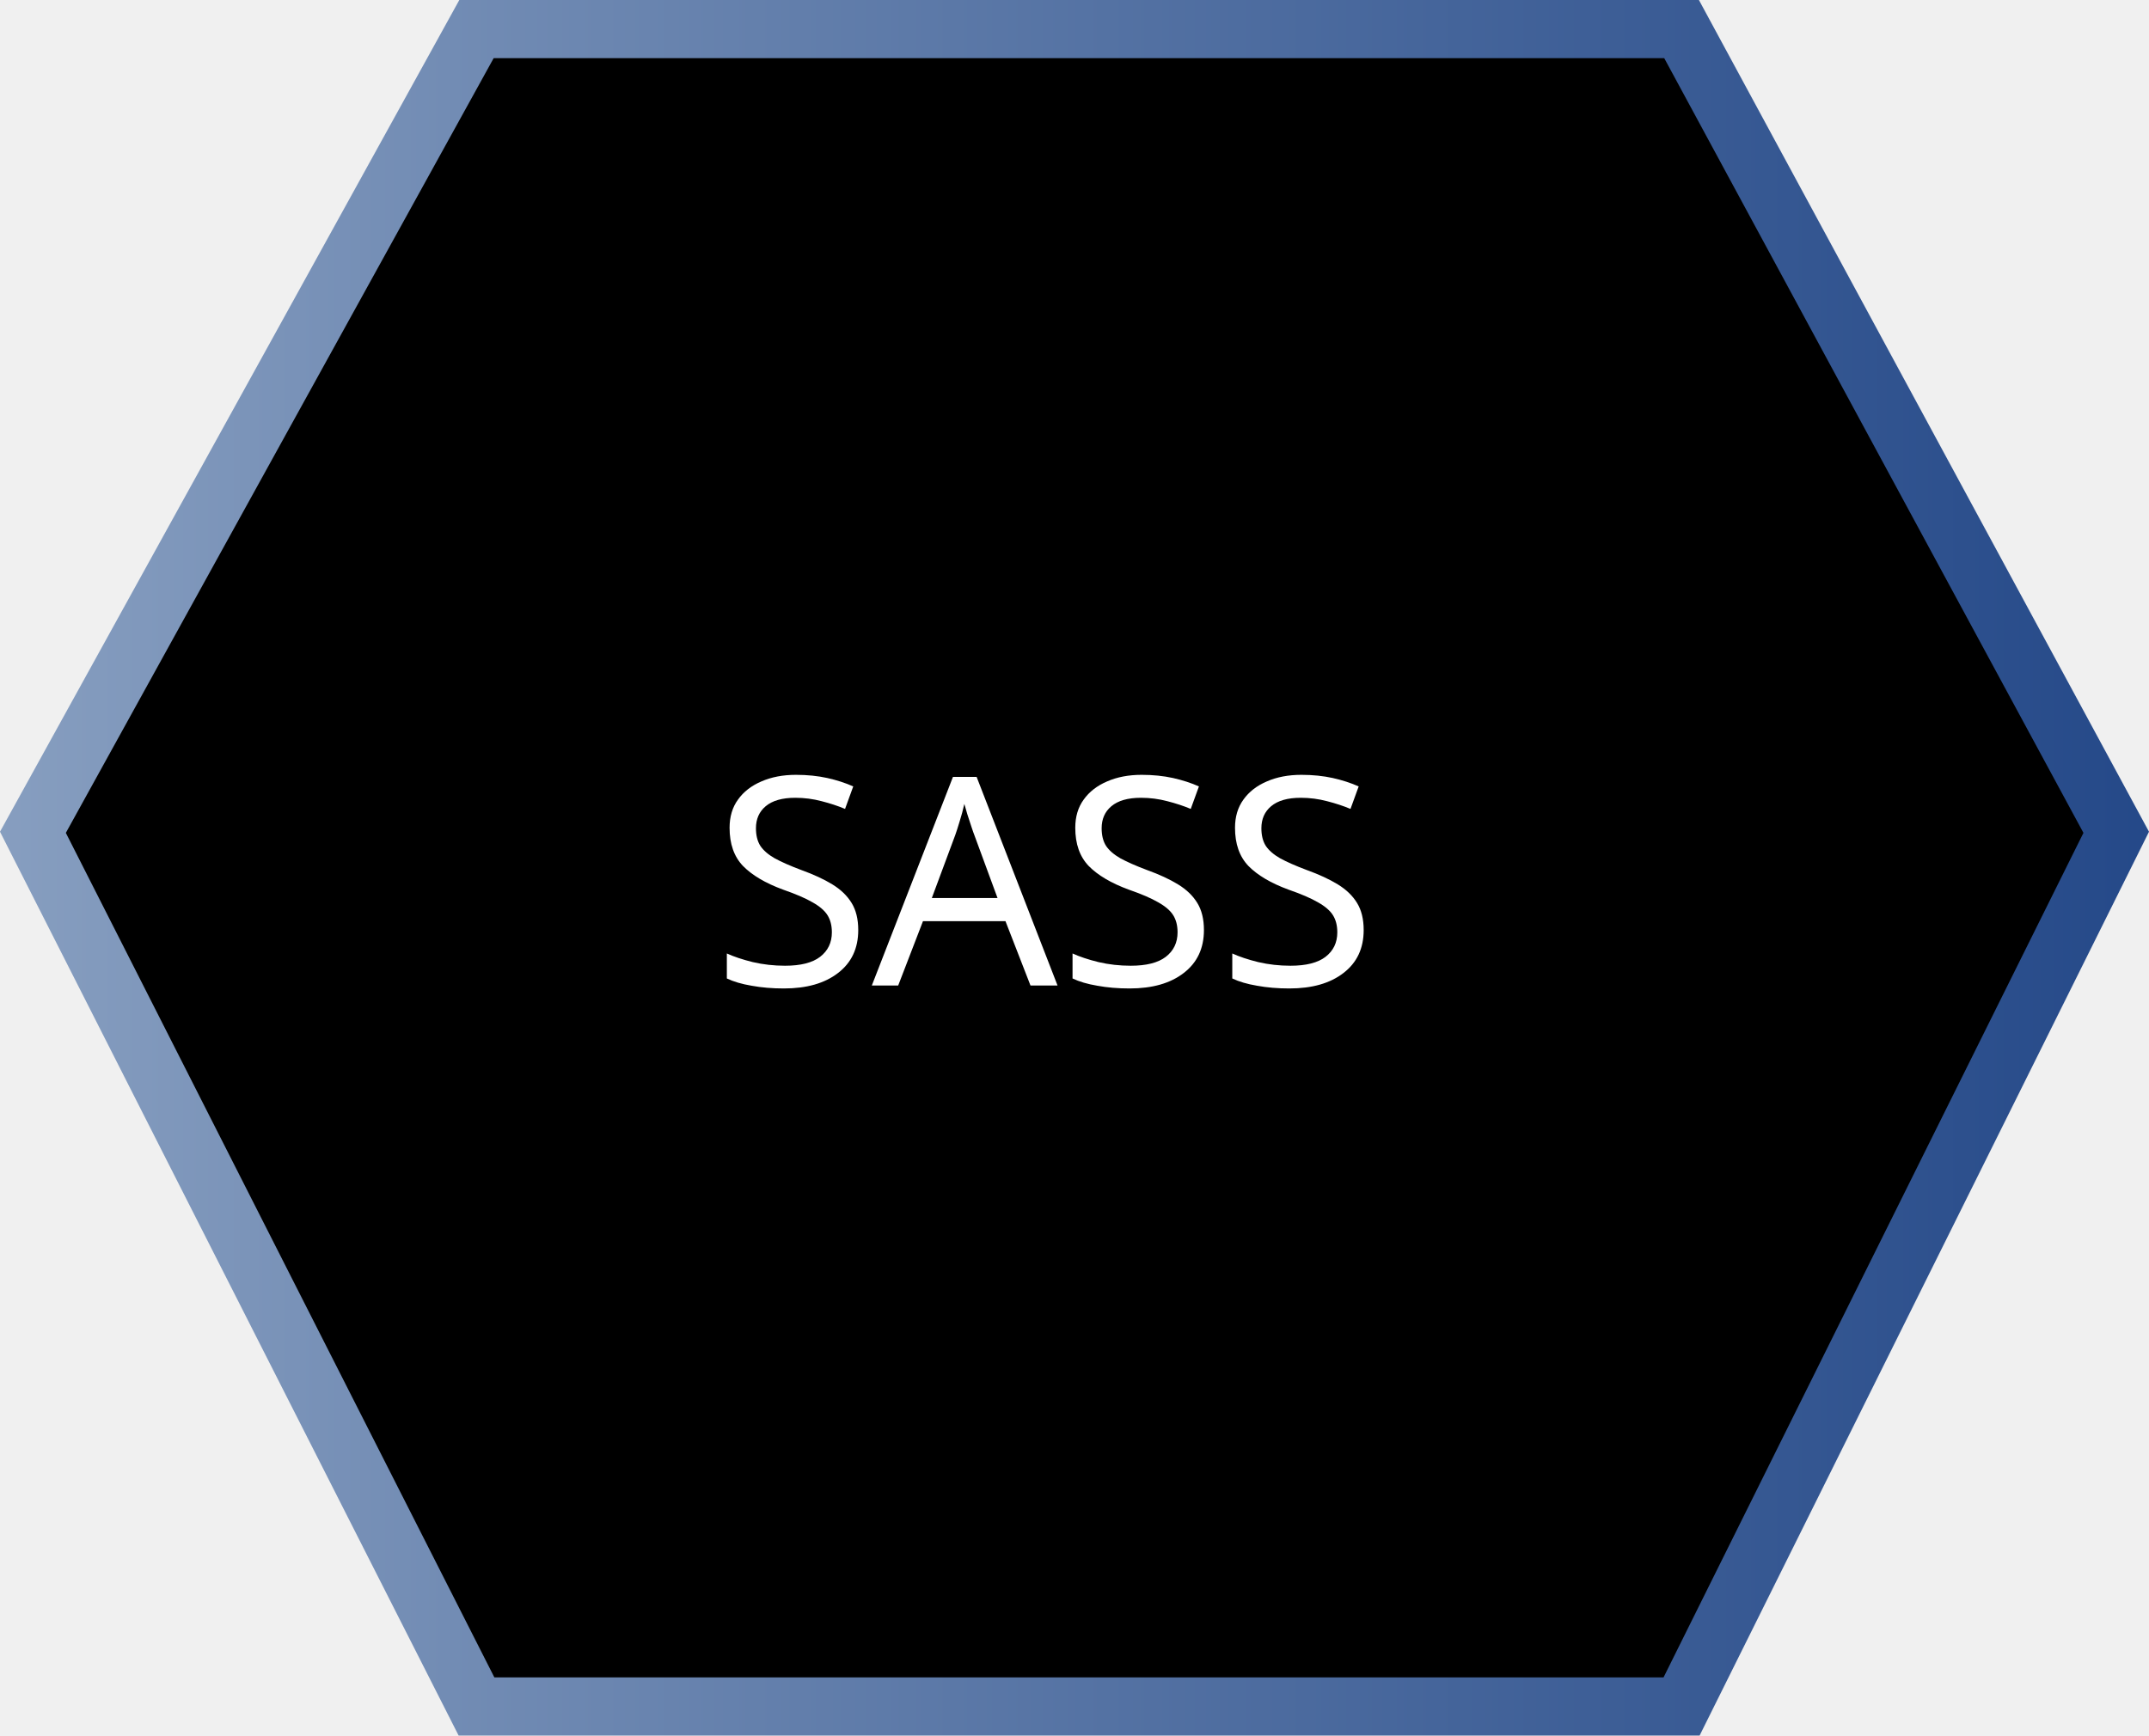
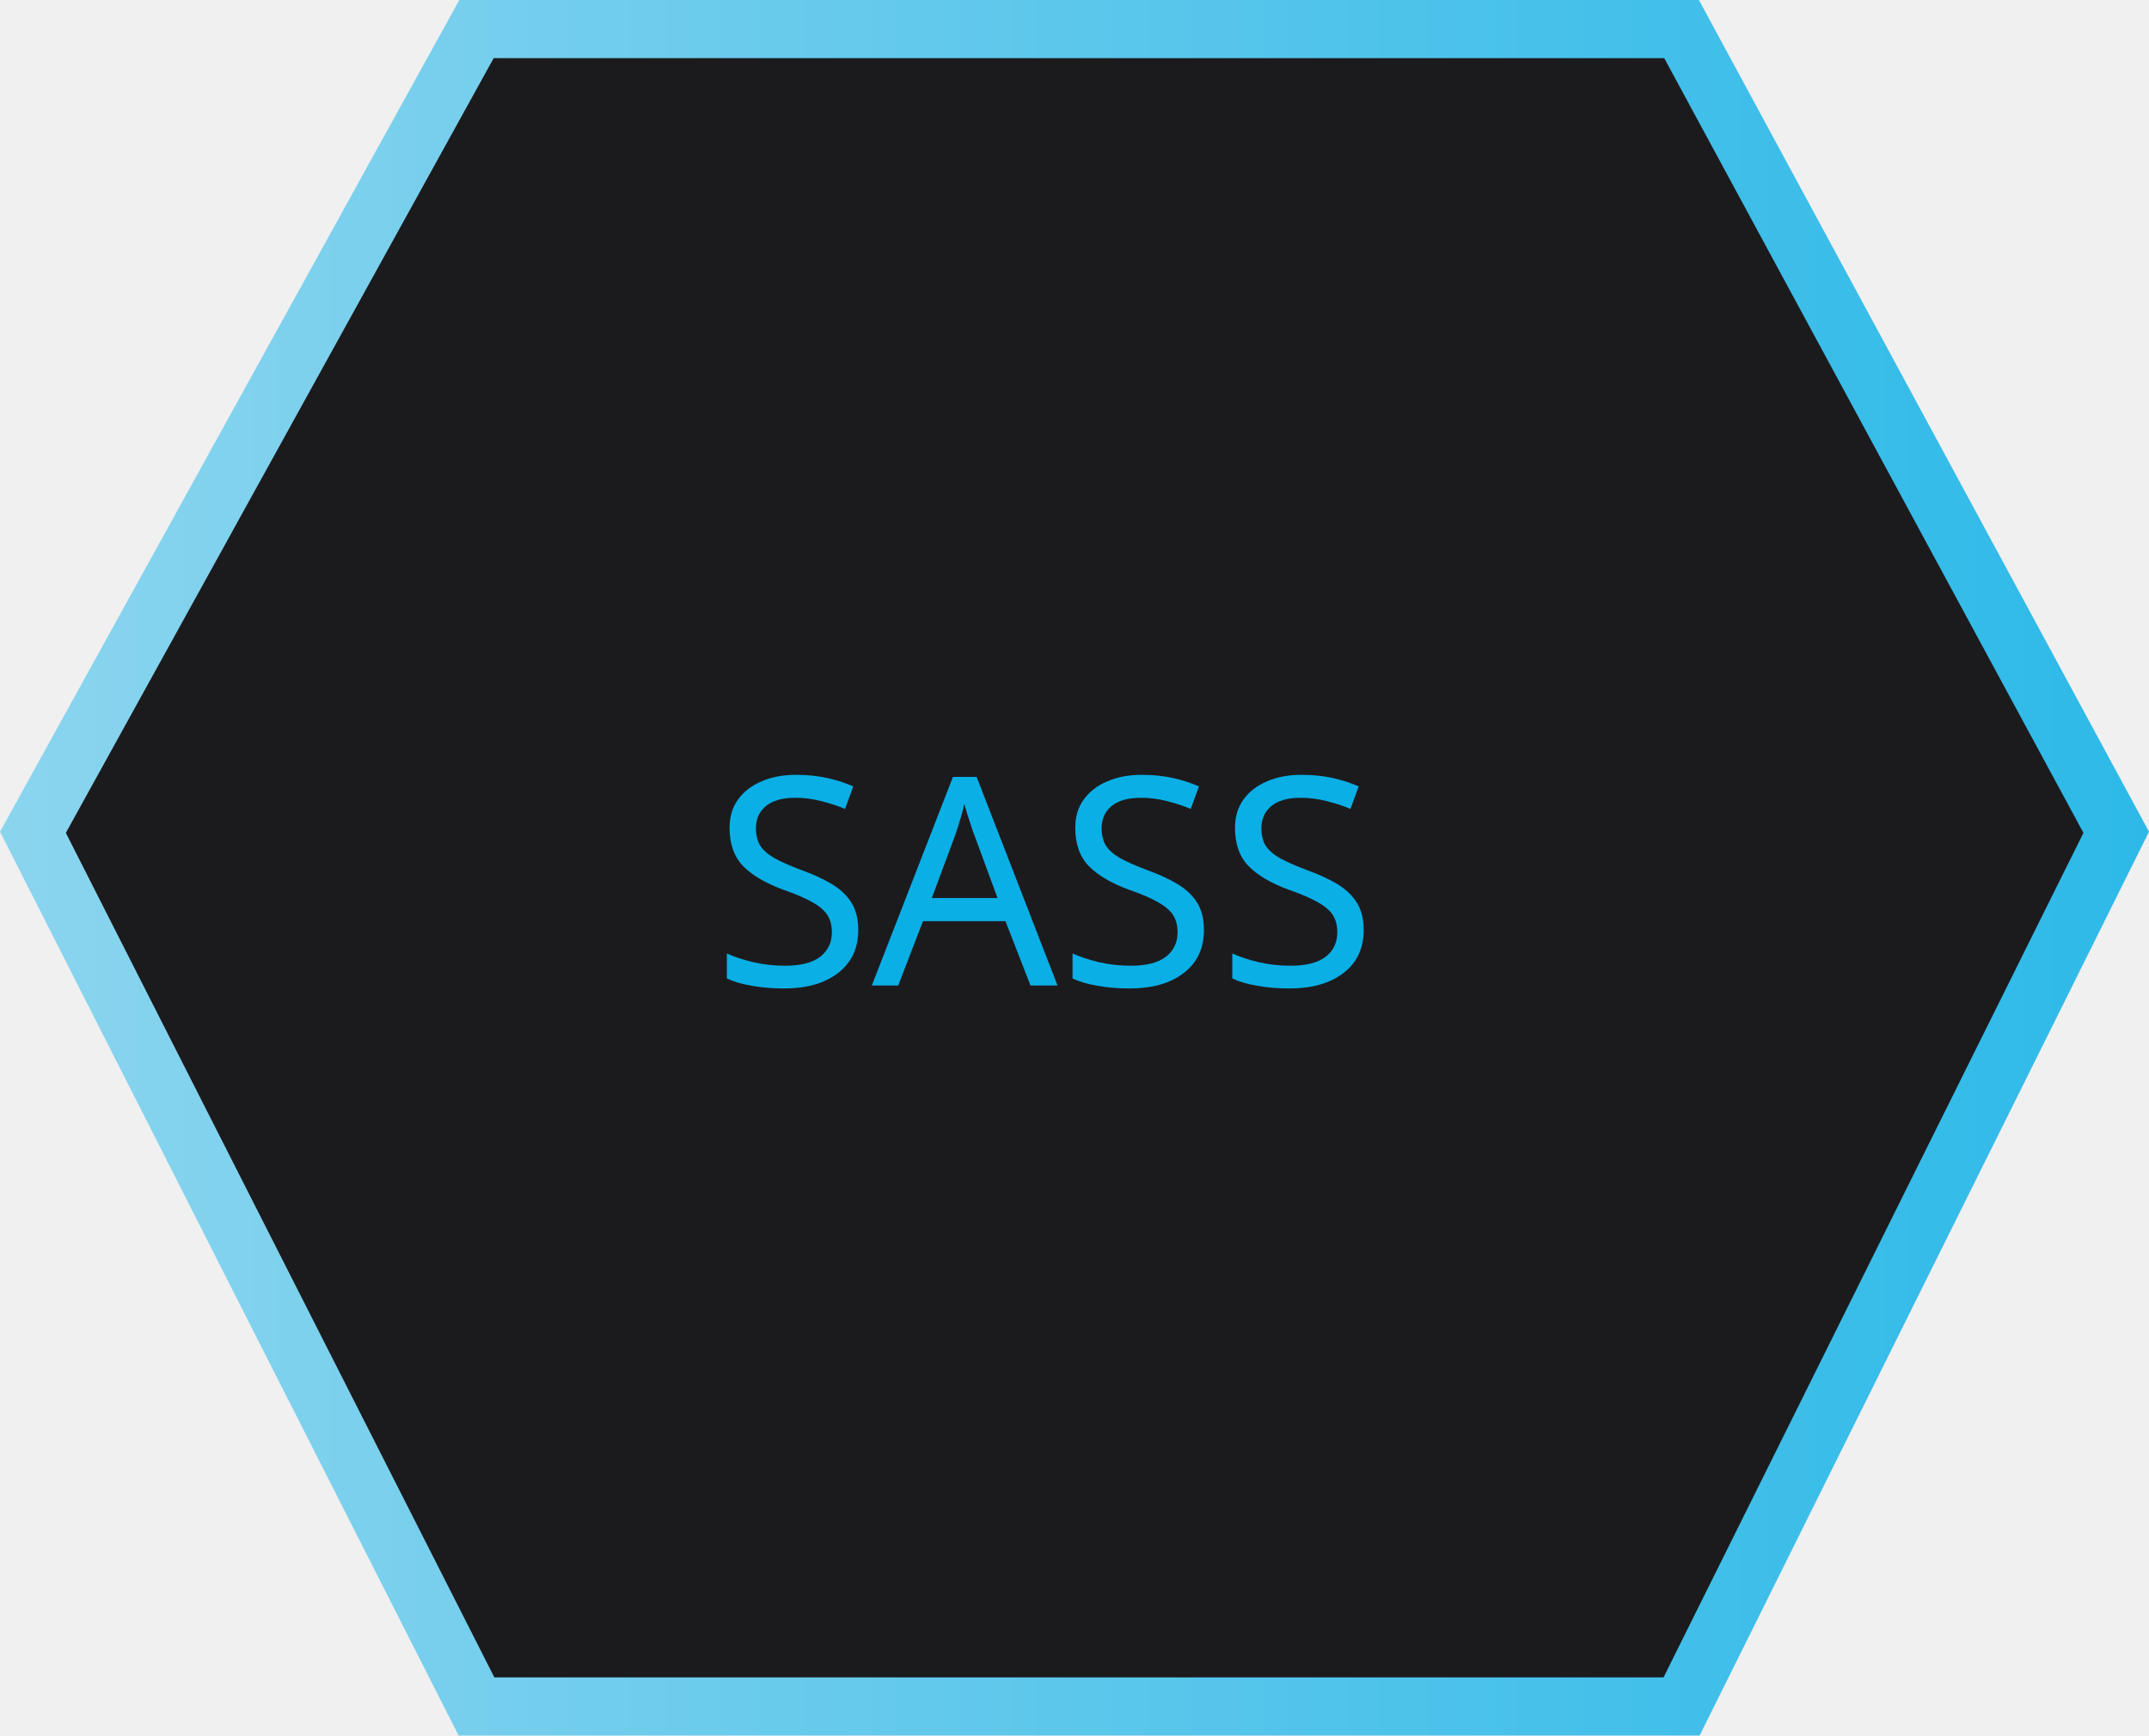
<svg xmlns="http://www.w3.org/2000/svg" width="147.716" height="119.32" viewBox="0 0 147.716 119.32">
  <g id="SASS-GP" transform="translate(-209.054 -792.244)">
-     <path id="Path_1" data-name="Path 1" d="M241.806,794.244h82.835l29.876,55.223-29.876,60.1H241.806l-30.489-60.1Z" fill="rgba(10%,10%,10%,0.5);" stroke="url(#linear-gradient)" stroke-width="4" />
-     <text id="SASS" transform="translate(258 860)" fill="#fff" font-size="20" font-family="SegoeUIBlack, Segoe UI">
+     <path id="Path_1" data-name="Path 1" d="M241.806,794.244h82.835l29.876,55.223-29.876,60.1H241.806l-30.489-60.1Z" fill="#1B1B1E" stroke="url(#linear-gradient)" stroke-width="4" />
+     <text id="SASS" transform="translate(258 860)" fill="rgba(10, 175, 230, 1)" font-size="20" font-family="SegoeUIBlack, Segoe UI">
      <tspan x="0" y="0">SASS</tspan>
    </text>
  </g>
  <defs>
    <linearGradient id="linear-gradient" x1="-100%" y1="0" x2="200%" y2="0">
      <stop offset="0" stop-color="rgba(228,239,244,1)">
        <animate attributeName="offset" values="0;0.2;0.5" dur="2s" repeatCount="indefinite" />
      </stop>
-       <stop offset="0.8" stop-color="rgba(0,41,116,1)">
+       <stop offset="0.8" stop-color="rgba(10, 175, 230, 1)">
        <animate attributeName="offset" values="0.5;0.7;0.8;1" dur="2s" repeatCount="indefinite" />
      </stop>
    </linearGradient>
  </defs>
</svg>
